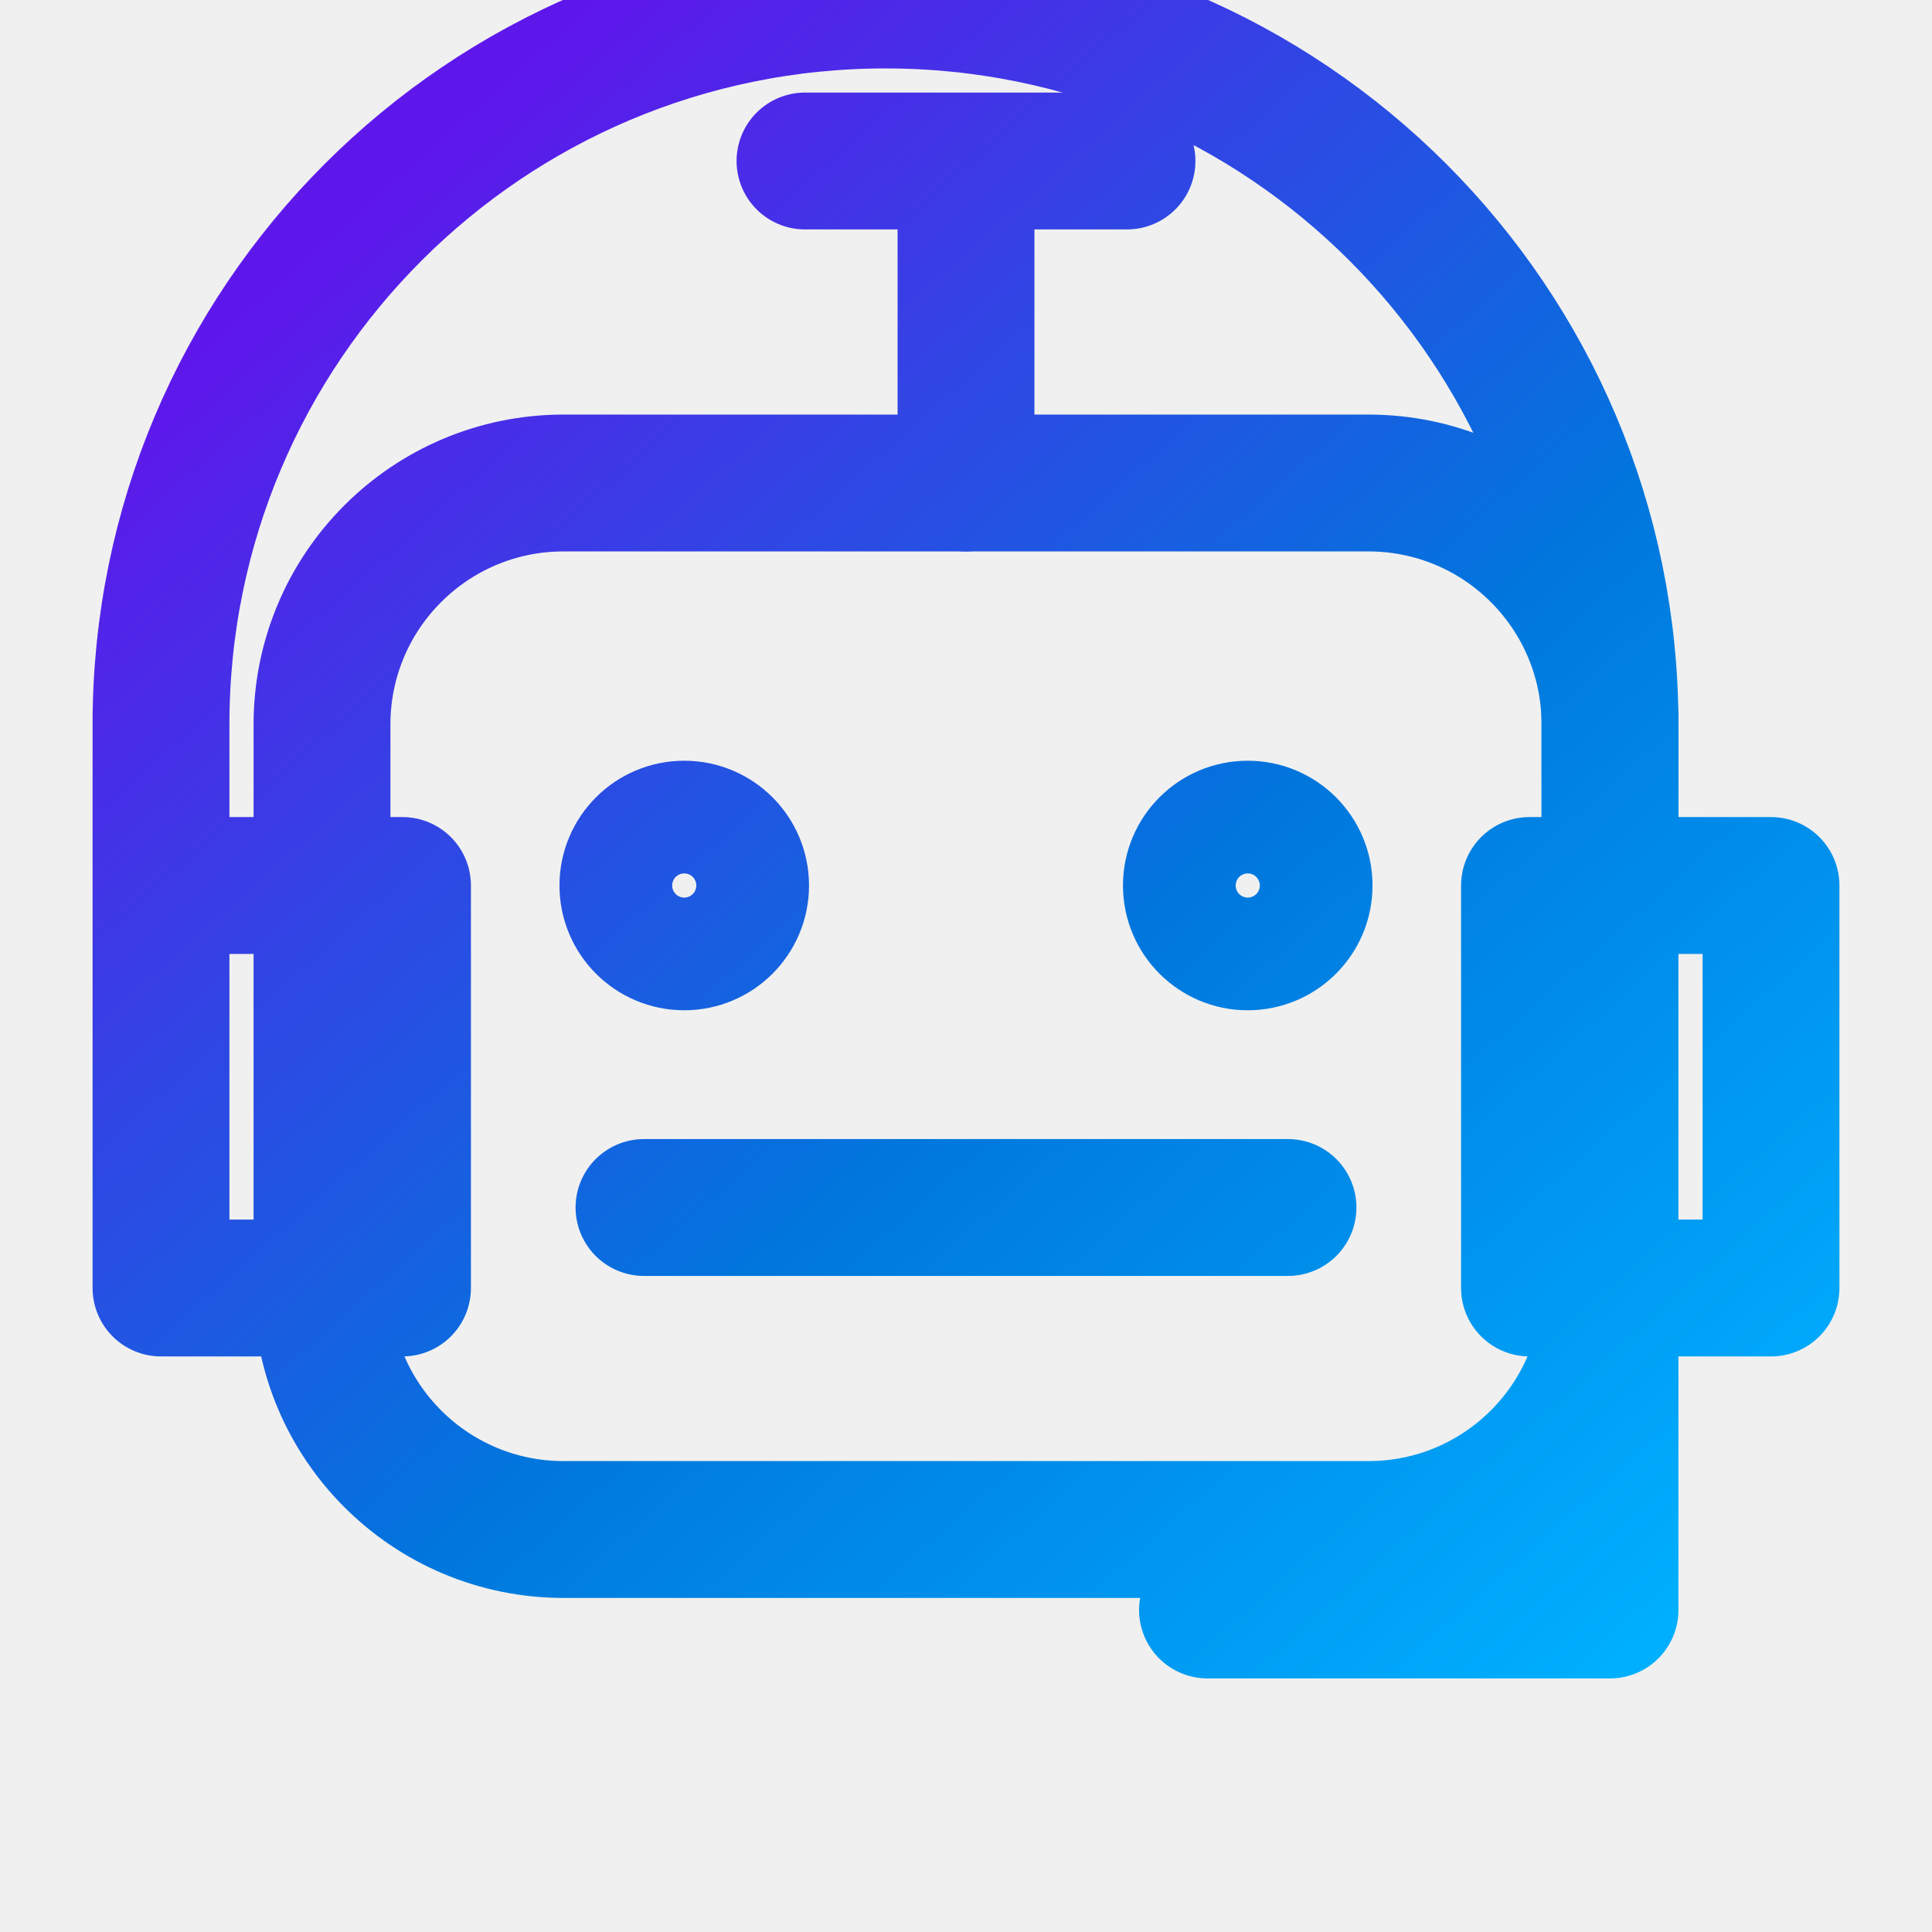
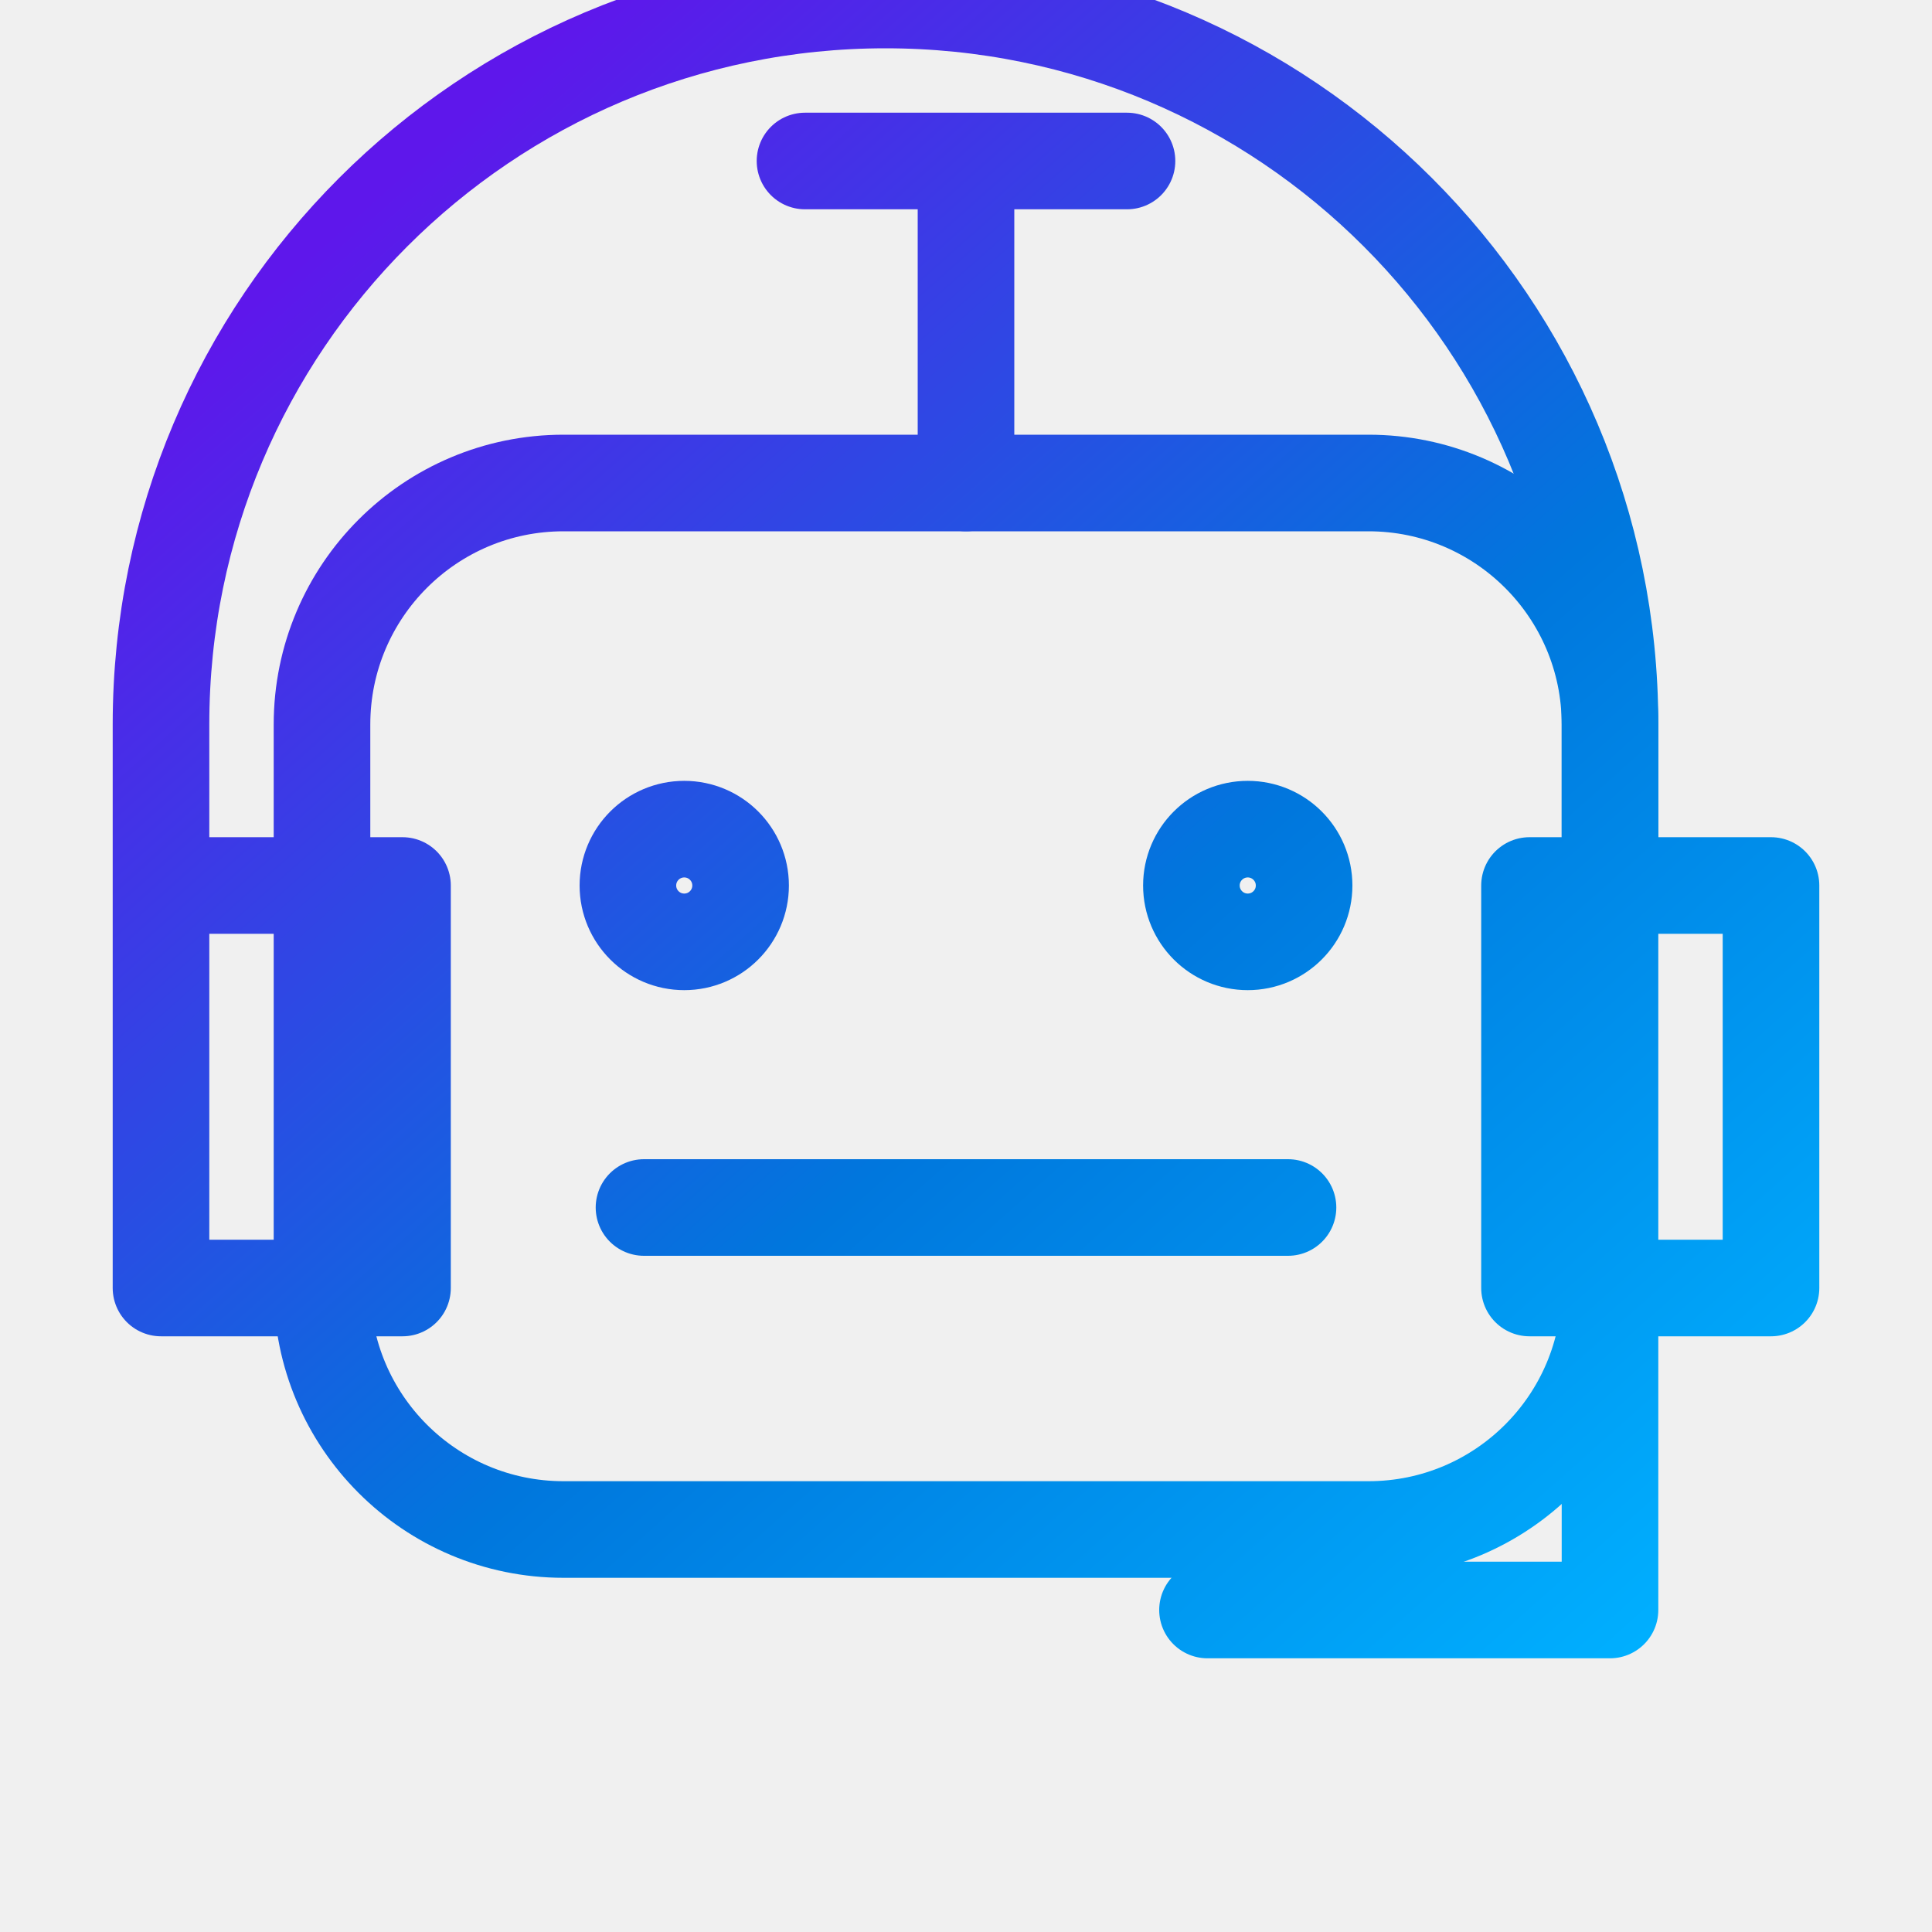
<svg xmlns="http://www.w3.org/2000/svg" viewBox="0 0 24 24" fill="none">
  <defs>
    <linearGradient id="aestheiaGradient" x1="4" y1="3" x2="20" y2="21" gradientUnits="userSpaceOnUse">
      <stop stop-color="#5e17eb" />
      <stop offset=".55" stop-color="#0077dd" />
      <stop offset="1" stop-color="#00b0ff" />
    </linearGradient>
    <mask id="roleClear">
      <rect width="24" height="24" fill="white" />
      <rect x="14" y="14" width="10" height="10" fill="black" />
    </mask>
  </defs>
-   <g stroke="url(#aestheiaGradient)" stroke-width="1.7" stroke-linecap="round" stroke-linejoin="round">
+   <g stroke="url(#aestheiaGradient)" stroke-width="1.2" stroke-linecap="round" stroke-linejoin="round">
    <g>
      <rect x="4" y="6" width="16" height="13" rx="3" />
      <path d="M12 6V2M10 2h4M8 15h8" />
      <circle cx="8.5" cy="11" r=".7" />
      <circle cx="15.5" cy="11" r=".7" />
    </g>
    <path d="M2 11V9a9 9 0 0 1 18 0v2M2 11v5h3v-5H2M19 11v5h3v-5h-3M20 16v4h-5" />
  </g>
</svg>
